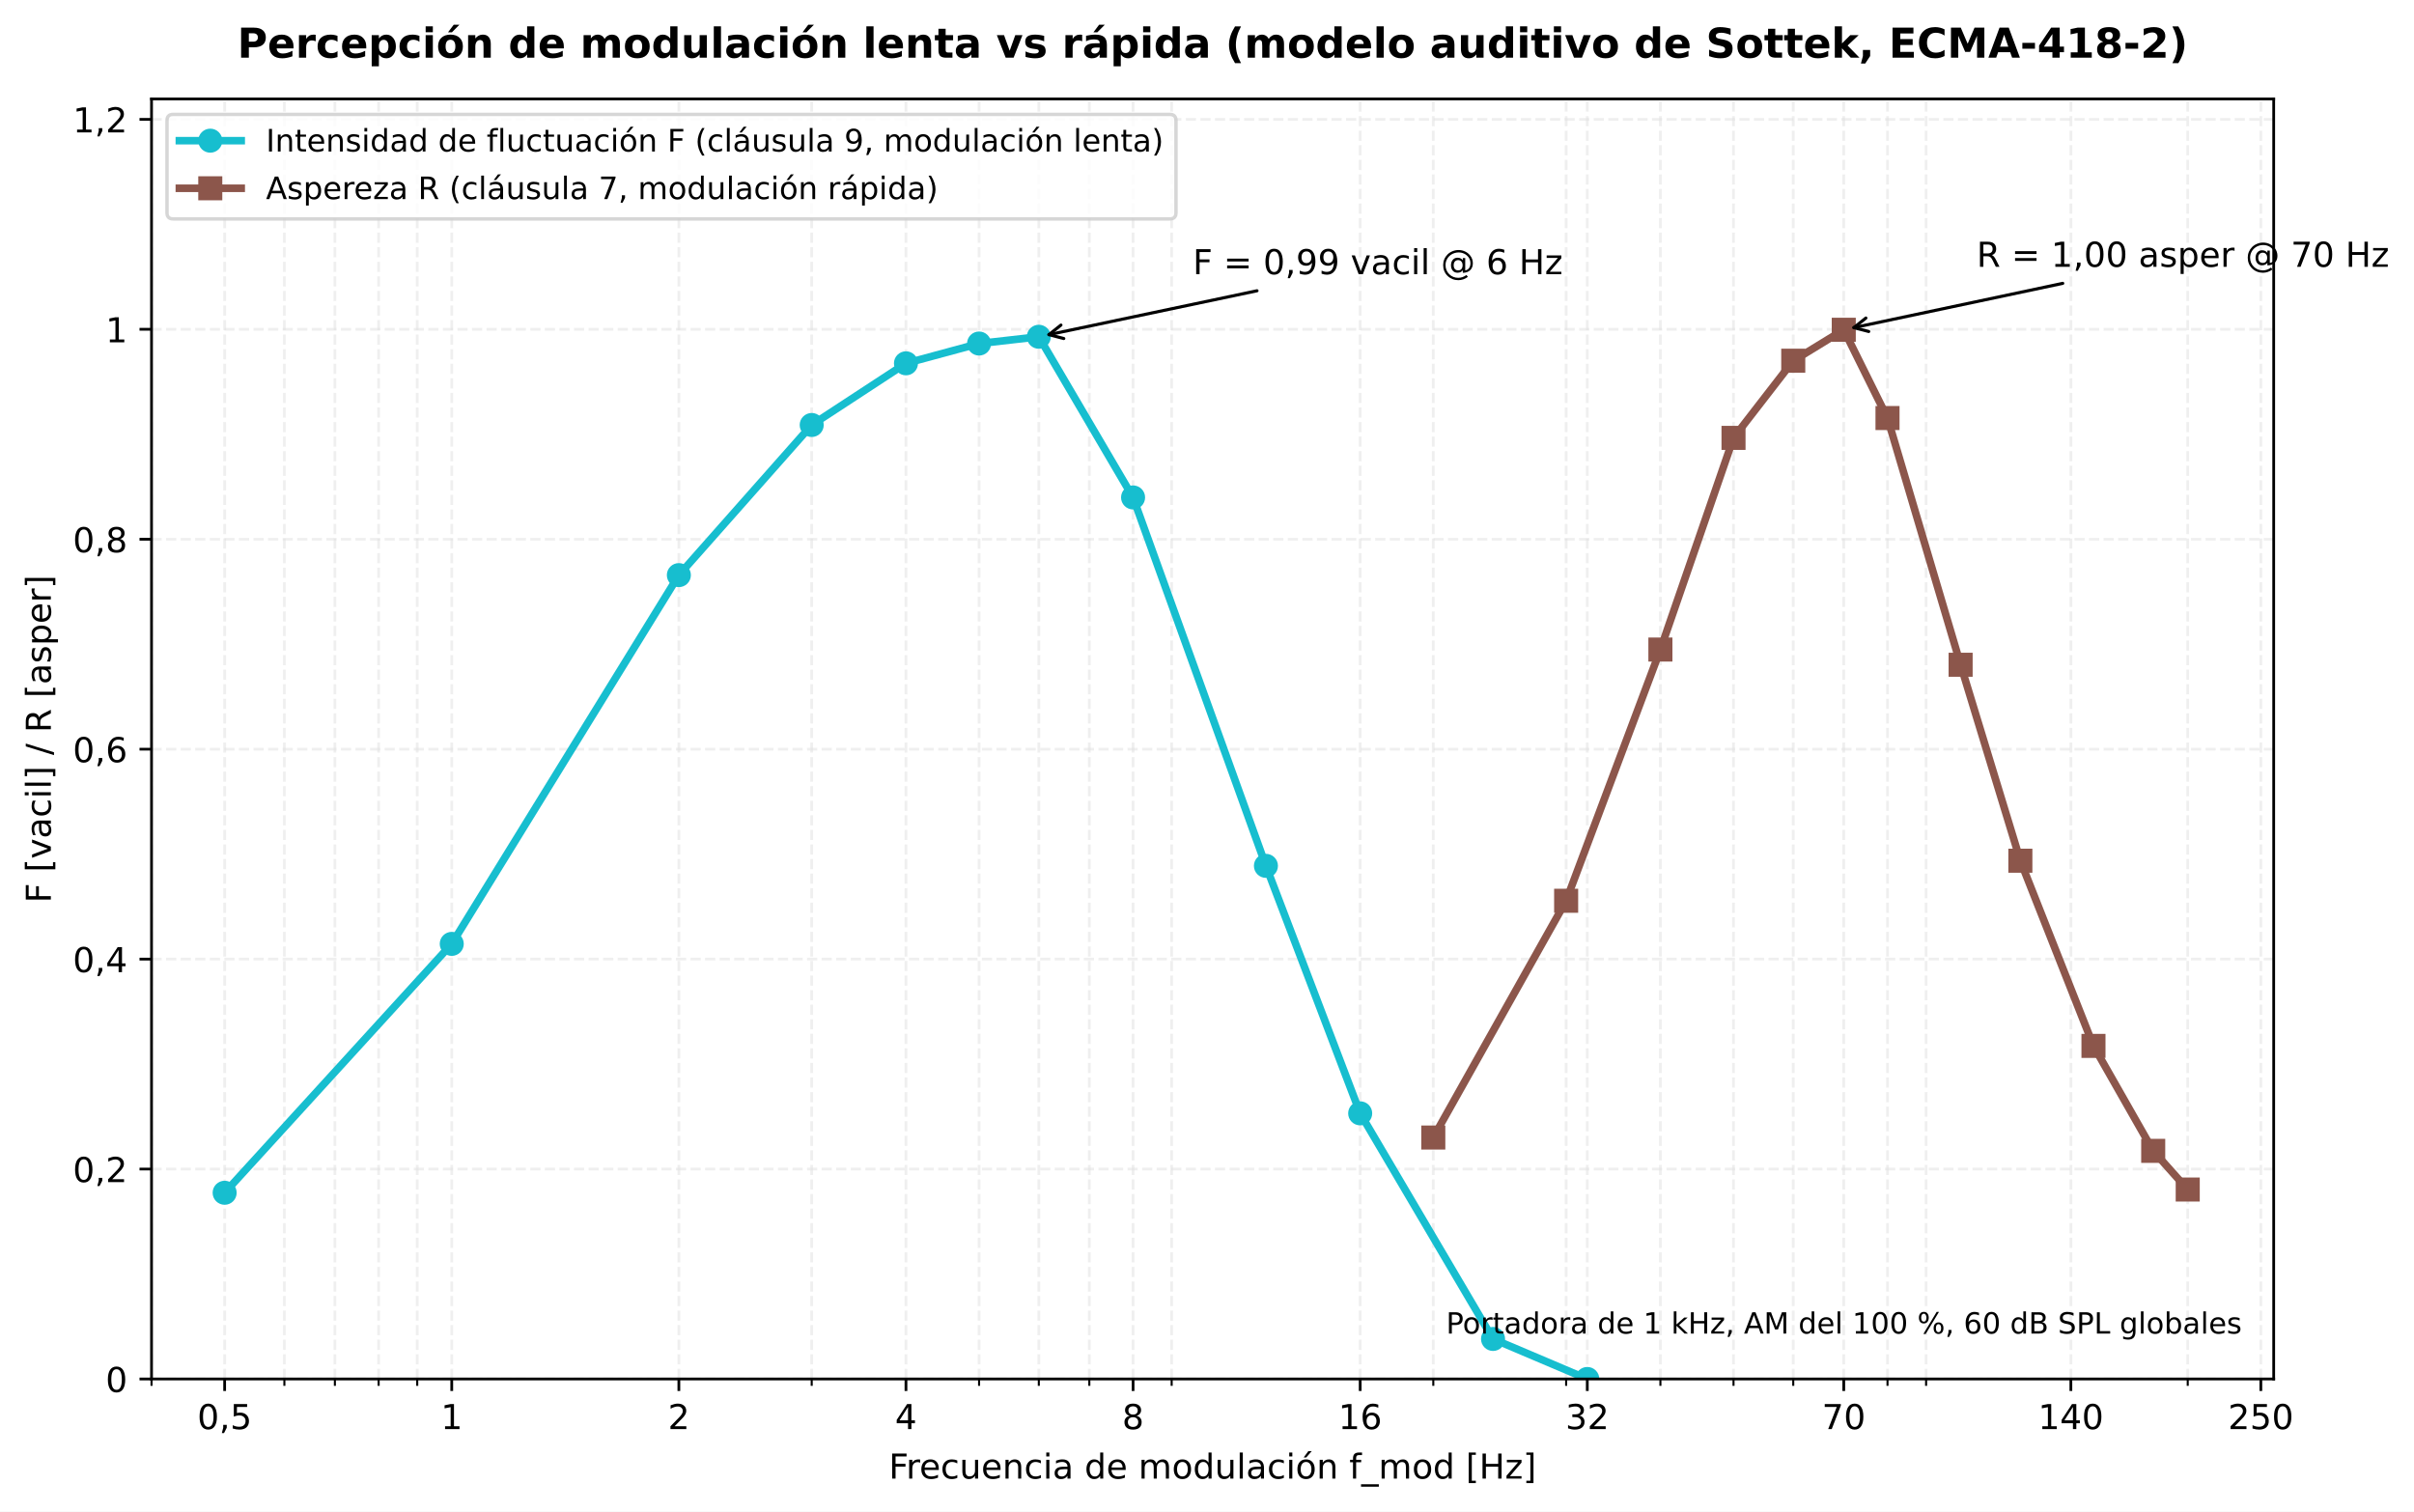
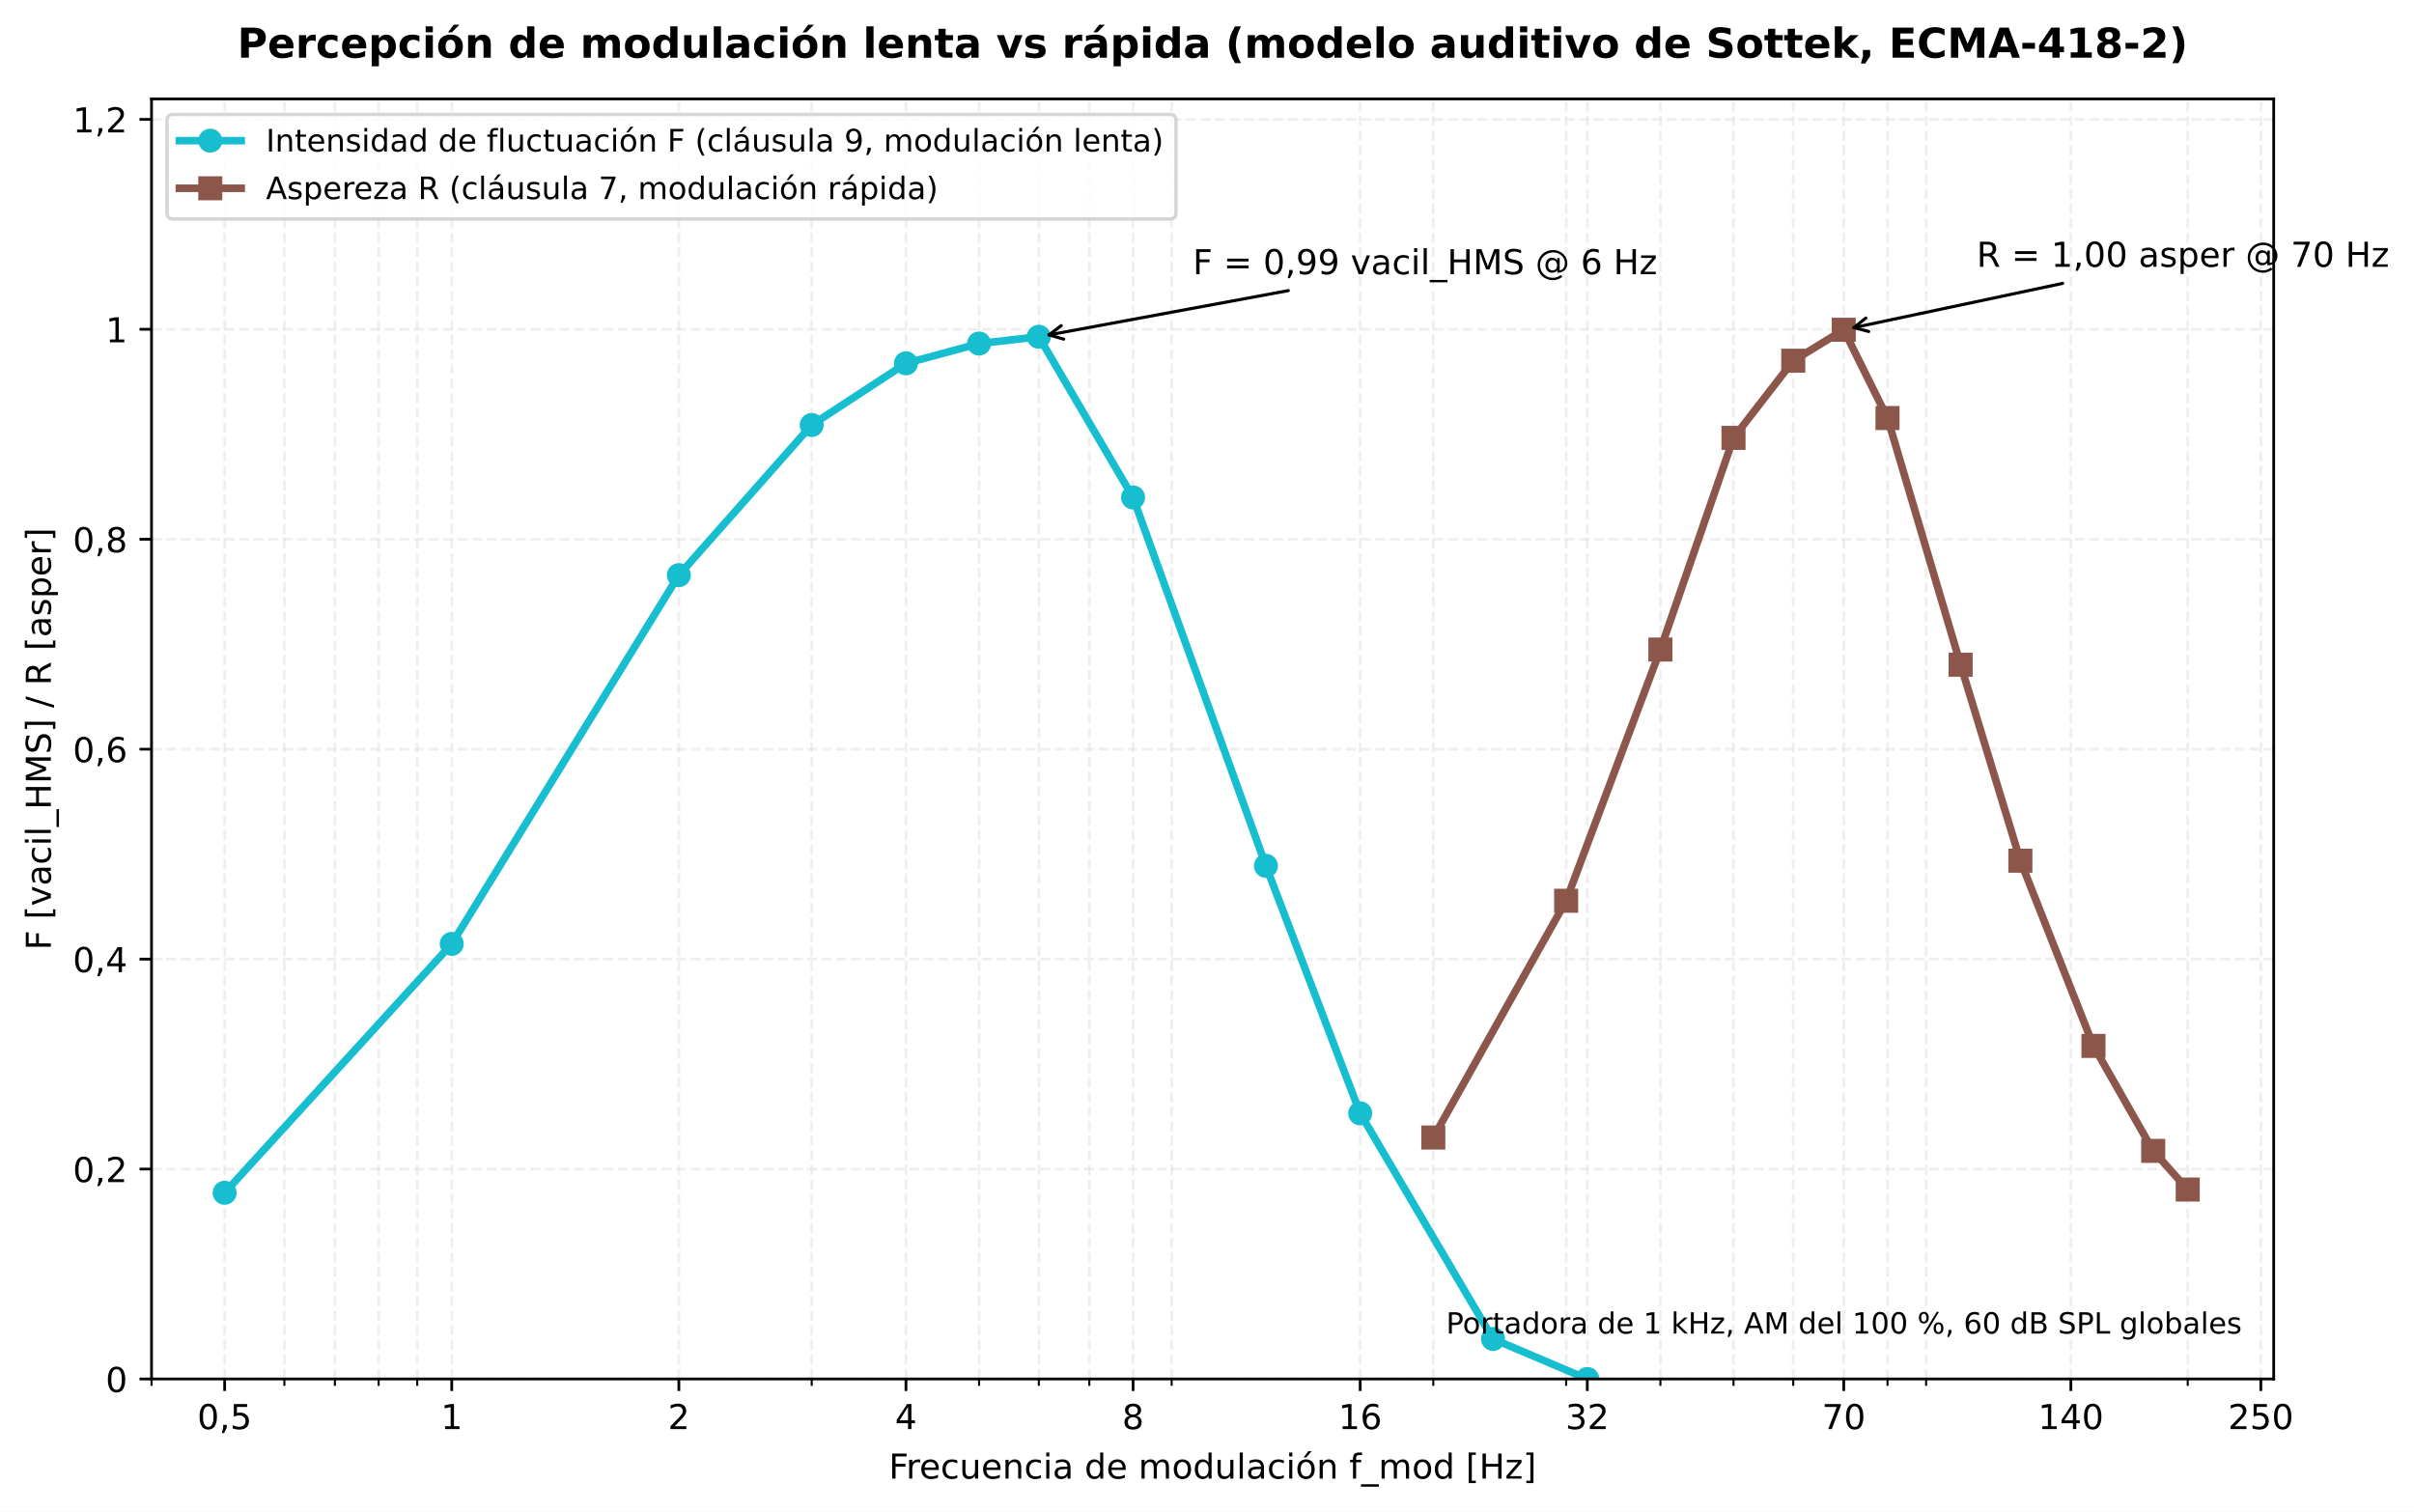
<svg xmlns="http://www.w3.org/2000/svg" xmlns:xlink="http://www.w3.org/1999/xlink" width="702.614pt" height="439.997pt" viewBox="0 0 702.614 439.997" version="1.1">
  <defs>
    <style type="text/css">*{stroke-linejoin: round; stroke-linecap: butt}</style>
  </defs>
  <g id="figure_1">
    <g id="patch_1">
      <path d="M 0 439.997  L 702.614 439.997  L 702.614 0  L 0 0  z " style="fill: #ffffff" />
    </g>
    <g id="axes_1">
      <g id="patch_2">
        <path d="M 44.104 401.396  L 661.777 401.396  L 661.777 28.798  L 44.104 28.798  z " style="fill: #ffffff" />
      </g>
      <g id="matplotlib.axis_1">
        <g id="xtick_1">
          <g id="line2d_1">
            <path d="M 65.384 401.396  L 65.384 28.798  " clip-path="url(#p15ab6aacab)" style="fill: none; stroke-dasharray: 2.96,1.28; stroke-dashoffset: 0; stroke: #e0e0e0; stroke-opacity: 0.5; stroke-width: 0.8" />
          </g>
          <g id="line2d_2">
            <defs>
              <path id="m3d27035b55" d="M 0 0  L 0 3.5  " style="stroke: #000000; stroke-width: 0.8" />
            </defs>
            <g>
              <use xlink:href="#m3d27035b55" x="65.384" y="401.396" style="stroke: #000000; stroke-width: 0.8" />
            </g>
          </g>
          <g id="text_1">
            <text style="font-size: 10px; font-family: 'DejaVu Sans', 'Bitstream Vera Sans', 'Computer Modern Sans Serif', 'Lucida Grande', 'Verdana', 'Geneva', 'Lucid', 'Arial', 'Helvetica', 'Avant Garde', sans-serif; text-anchor: middle" x="65.384" y="415.993" transform="rotate(-0 65.38387 415.9934)">0,5</text>
          </g>
        </g>
        <g id="xtick_2">
          <g id="line2d_3">
            <path d="M 131.485 401.396  L 131.485 28.798  " clip-path="url(#p15ab6aacab)" style="fill: none; stroke-dasharray: 2.96,1.28; stroke-dashoffset: 0; stroke: #e0e0e0; stroke-opacity: 0.5; stroke-width: 0.8" />
          </g>
          <g id="line2d_4">
            <g>
              <use xlink:href="#m3d27035b55" x="131.485" y="401.396" style="stroke: #000000; stroke-width: 0.8" />
            </g>
          </g>
          <g id="text_2">
            <text style="font-size: 10px; font-family: 'DejaVu Sans', 'Bitstream Vera Sans', 'Computer Modern Sans Serif', 'Lucida Grande', 'Verdana', 'Geneva', 'Lucid', 'Arial', 'Helvetica', 'Avant Garde', sans-serif; text-anchor: middle" x="131.485" y="415.993" transform="rotate(-0 131.4855 415.9934)">1</text>
          </g>
        </g>
        <g id="xtick_3">
          <g id="line2d_5">
            <path d="M 197.587 401.396  L 197.587 28.798  " clip-path="url(#p15ab6aacab)" style="fill: none; stroke-dasharray: 2.96,1.28; stroke-dashoffset: 0; stroke: #e0e0e0; stroke-opacity: 0.5; stroke-width: 0.8" />
          </g>
          <g id="line2d_6">
            <g>
              <use xlink:href="#m3d27035b55" x="197.587" y="401.396" style="stroke: #000000; stroke-width: 0.8" />
            </g>
          </g>
          <g id="text_3">
            <text style="font-size: 10px; font-family: 'DejaVu Sans', 'Bitstream Vera Sans', 'Computer Modern Sans Serif', 'Lucida Grande', 'Verdana', 'Geneva', 'Lucid', 'Arial', 'Helvetica', 'Avant Garde', sans-serif; text-anchor: middle" x="197.587" y="415.993" transform="rotate(-0 197.5871 415.9934)">2</text>
          </g>
        </g>
        <g id="xtick_4">
          <g id="line2d_7">
            <path d="M 263.689 401.396  L 263.689 28.798  " clip-path="url(#p15ab6aacab)" style="fill: none; stroke-dasharray: 2.96,1.28; stroke-dashoffset: 0; stroke: #e0e0e0; stroke-opacity: 0.5; stroke-width: 0.8" />
          </g>
          <g id="line2d_8">
            <g>
              <use xlink:href="#m3d27035b55" x="263.689" y="401.396" style="stroke: #000000; stroke-width: 0.8" />
            </g>
          </g>
          <g id="text_4">
            <text style="font-size: 10px; font-family: 'DejaVu Sans', 'Bitstream Vera Sans', 'Computer Modern Sans Serif', 'Lucida Grande', 'Verdana', 'Geneva', 'Lucid', 'Arial', 'Helvetica', 'Avant Garde', sans-serif; text-anchor: middle" x="263.689" y="415.993" transform="rotate(-0 263.6887 415.9934)">4</text>
          </g>
        </g>
        <g id="xtick_5">
          <g id="line2d_9">
            <path d="M 329.79 401.396  L 329.79 28.798  " clip-path="url(#p15ab6aacab)" style="fill: none; stroke-dasharray: 2.96,1.28; stroke-dashoffset: 0; stroke: #e0e0e0; stroke-opacity: 0.5; stroke-width: 0.8" />
          </g>
          <g id="line2d_10">
            <g>
              <use xlink:href="#m3d27035b55" x="329.79" y="401.396" style="stroke: #000000; stroke-width: 0.8" />
            </g>
          </g>
          <g id="text_5">
            <text style="font-size: 10px; font-family: 'DejaVu Sans', 'Bitstream Vera Sans', 'Computer Modern Sans Serif', 'Lucida Grande', 'Verdana', 'Geneva', 'Lucid', 'Arial', 'Helvetica', 'Avant Garde', sans-serif; text-anchor: middle" x="329.79" y="415.993" transform="rotate(-0 329.7903 415.9934)">8</text>
          </g>
        </g>
        <g id="xtick_6">
          <g id="line2d_11">
            <path d="M 395.892 401.396  L 395.892 28.798  " clip-path="url(#p15ab6aacab)" style="fill: none; stroke-dasharray: 2.96,1.28; stroke-dashoffset: 0; stroke: #e0e0e0; stroke-opacity: 0.5; stroke-width: 0.8" />
          </g>
          <g id="line2d_12">
            <g>
              <use xlink:href="#m3d27035b55" x="395.892" y="401.396" style="stroke: #000000; stroke-width: 0.8" />
            </g>
          </g>
          <g id="text_6">
            <text style="font-size: 10px; font-family: 'DejaVu Sans', 'Bitstream Vera Sans', 'Computer Modern Sans Serif', 'Lucida Grande', 'Verdana', 'Geneva', 'Lucid', 'Arial', 'Helvetica', 'Avant Garde', sans-serif; text-anchor: middle" x="395.892" y="415.993" transform="rotate(-0 395.8919 415.9934)">16</text>
          </g>
        </g>
        <g id="xtick_7">
          <g id="line2d_13">
            <path d="M 461.993 401.396  L 461.993 28.798  " clip-path="url(#p15ab6aacab)" style="fill: none; stroke-dasharray: 2.96,1.28; stroke-dashoffset: 0; stroke: #e0e0e0; stroke-opacity: 0.5; stroke-width: 0.8" />
          </g>
          <g id="line2d_14">
            <g>
              <use xlink:href="#m3d27035b55" x="461.993" y="401.396" style="stroke: #000000; stroke-width: 0.8" />
            </g>
          </g>
          <g id="text_7">
            <text style="font-size: 10px; font-family: 'DejaVu Sans', 'Bitstream Vera Sans', 'Computer Modern Sans Serif', 'Lucida Grande', 'Verdana', 'Geneva', 'Lucid', 'Arial', 'Helvetica', 'Avant Garde', sans-serif; text-anchor: middle" x="461.993" y="415.993" transform="rotate(-0 461.9935 415.9934)">32</text>
          </g>
        </g>
        <g id="xtick_8">
          <g id="line2d_15">
            <path d="M 536.641 401.396  L 536.641 28.798  " clip-path="url(#p15ab6aacab)" style="fill: none; stroke-dasharray: 2.96,1.28; stroke-dashoffset: 0; stroke: #e0e0e0; stroke-opacity: 0.5; stroke-width: 0.8" />
          </g>
          <g id="line2d_16">
            <g>
              <use xlink:href="#m3d27035b55" x="536.641" y="401.396" style="stroke: #000000; stroke-width: 0.8" />
            </g>
          </g>
          <g id="text_8">
            <text style="font-size: 10px; font-family: 'DejaVu Sans', 'Bitstream Vera Sans', 'Computer Modern Sans Serif', 'Lucida Grande', 'Verdana', 'Geneva', 'Lucid', 'Arial', 'Helvetica', 'Avant Garde', sans-serif; text-anchor: middle" x="536.641" y="415.993" transform="rotate(-0 536.6409 415.9934)">70</text>
          </g>
        </g>
        <g id="xtick_9">
          <g id="line2d_17">
            <path d="M 602.743 401.396  L 602.743 28.798  " clip-path="url(#p15ab6aacab)" style="fill: none; stroke-dasharray: 2.96,1.28; stroke-dashoffset: 0; stroke: #e0e0e0; stroke-opacity: 0.5; stroke-width: 0.8" />
          </g>
          <g id="line2d_18">
            <g>
              <use xlink:href="#m3d27035b55" x="602.743" y="401.396" style="stroke: #000000; stroke-width: 0.8" />
            </g>
          </g>
          <g id="text_9">
            <text style="font-size: 10px; font-family: 'DejaVu Sans', 'Bitstream Vera Sans', 'Computer Modern Sans Serif', 'Lucida Grande', 'Verdana', 'Geneva', 'Lucid', 'Arial', 'Helvetica', 'Avant Garde', sans-serif; text-anchor: middle" x="602.743" y="415.993" transform="rotate(-0 602.7425 415.9934)">140</text>
          </g>
        </g>
        <g id="xtick_10">
          <g id="line2d_19">
            <path d="M 658.037 401.396  L 658.037 28.798  " clip-path="url(#p15ab6aacab)" style="fill: none; stroke-dasharray: 2.96,1.28; stroke-dashoffset: 0; stroke: #e0e0e0; stroke-opacity: 0.5; stroke-width: 0.8" />
          </g>
          <g id="line2d_20">
            <g>
              <use xlink:href="#m3d27035b55" x="658.037" y="401.396" style="stroke: #000000; stroke-width: 0.8" />
            </g>
          </g>
          <g id="text_10">
            <text style="font-size: 10px; font-family: 'DejaVu Sans', 'Bitstream Vera Sans', 'Computer Modern Sans Serif', 'Lucida Grande', 'Verdana', 'Geneva', 'Lucid', 'Arial', 'Helvetica', 'Avant Garde', sans-serif; text-anchor: middle" x="658.037" y="415.993" transform="rotate(-0 658.0366 415.9934)">250</text>
          </g>
        </g>
        <g id="xtick_11">
          <g id="line2d_21">
            <path d="M 44.104 401.396  L 44.104 28.798  " clip-path="url(#p15ab6aacab)" style="fill: none; stroke-dasharray: 2.96,1.28; stroke-dashoffset: 0; stroke: #e0e0e0; stroke-opacity: 0.5; stroke-width: 0.8" />
          </g>
          <g id="line2d_22">
            <defs>
              <path id="md1b22fa4b4" d="M 0 0  L 0 2  " style="stroke: #000000; stroke-width: 0.6" />
            </defs>
            <g>
              <use xlink:href="#md1b22fa4b4" x="44.104" y="401.396" style="stroke: #000000; stroke-width: 0.6" />
            </g>
          </g>
        </g>
        <g id="xtick_12">
          <g id="line2d_23">
            <path d="M 82.771 401.396  L 82.771 28.798  " clip-path="url(#p15ab6aacab)" style="fill: none; stroke-dasharray: 2.96,1.28; stroke-dashoffset: 0; stroke: #e0e0e0; stroke-opacity: 0.5; stroke-width: 0.8" />
          </g>
          <g id="line2d_24">
            <g>
              <use xlink:href="#md1b22fa4b4" x="82.771" y="401.396" style="stroke: #000000; stroke-width: 0.6" />
            </g>
          </g>
        </g>
        <g id="xtick_13">
          <g id="line2d_25">
            <path d="M 97.471 401.396  L 97.471 28.798  " clip-path="url(#p15ab6aacab)" style="fill: none; stroke-dasharray: 2.96,1.28; stroke-dashoffset: 0; stroke: #e0e0e0; stroke-opacity: 0.5; stroke-width: 0.8" />
          </g>
          <g id="line2d_26">
            <g>
              <use xlink:href="#md1b22fa4b4" x="97.471" y="401.396" style="stroke: #000000; stroke-width: 0.6" />
            </g>
          </g>
        </g>
        <g id="xtick_14">
          <g id="line2d_27">
            <path d="M 110.206 401.396  L 110.206 28.798  " clip-path="url(#p15ab6aacab)" style="fill: none; stroke-dasharray: 2.96,1.28; stroke-dashoffset: 0; stroke: #e0e0e0; stroke-opacity: 0.5; stroke-width: 0.8" />
          </g>
          <g id="line2d_28">
            <g>
              <use xlink:href="#md1b22fa4b4" x="110.206" y="401.396" style="stroke: #000000; stroke-width: 0.6" />
            </g>
          </g>
        </g>
        <g id="xtick_15">
          <g id="line2d_29">
            <path d="M 121.438 401.396  L 121.438 28.798  " clip-path="url(#p15ab6aacab)" style="fill: none; stroke-dasharray: 2.96,1.28; stroke-dashoffset: 0; stroke: #e0e0e0; stroke-opacity: 0.5; stroke-width: 0.8" />
          </g>
          <g id="line2d_30">
            <g>
              <use xlink:href="#md1b22fa4b4" x="121.438" y="401.396" style="stroke: #000000; stroke-width: 0.6" />
            </g>
          </g>
        </g>
        <g id="xtick_16">
          <g id="line2d_31">
            <path d="M 236.254 401.396  L 236.254 28.798  " clip-path="url(#p15ab6aacab)" style="fill: none; stroke-dasharray: 2.96,1.28; stroke-dashoffset: 0; stroke: #e0e0e0; stroke-opacity: 0.5; stroke-width: 0.8" />
          </g>
          <g id="line2d_32">
            <g>
              <use xlink:href="#md1b22fa4b4" x="236.254" y="401.396" style="stroke: #000000; stroke-width: 0.6" />
            </g>
          </g>
        </g>
        <g id="xtick_17">
          <g id="line2d_33">
            <path d="M 284.969 401.396  L 284.969 28.798  " clip-path="url(#p15ab6aacab)" style="fill: none; stroke-dasharray: 2.96,1.28; stroke-dashoffset: 0; stroke: #e0e0e0; stroke-opacity: 0.5; stroke-width: 0.8" />
          </g>
          <g id="line2d_34">
            <g>
              <use xlink:href="#md1b22fa4b4" x="284.969" y="401.396" style="stroke: #000000; stroke-width: 0.6" />
            </g>
          </g>
        </g>
        <g id="xtick_18">
          <g id="line2d_35">
            <path d="M 302.356 401.396  L 302.356 28.798  " clip-path="url(#p15ab6aacab)" style="fill: none; stroke-dasharray: 2.96,1.28; stroke-dashoffset: 0; stroke: #e0e0e0; stroke-opacity: 0.5; stroke-width: 0.8" />
          </g>
          <g id="line2d_36">
            <g>
              <use xlink:href="#md1b22fa4b4" x="302.356" y="401.396" style="stroke: #000000; stroke-width: 0.6" />
            </g>
          </g>
        </g>
        <g id="xtick_19">
          <g id="line2d_37">
            <path d="M 317.056 401.396  L 317.056 28.798  " clip-path="url(#p15ab6aacab)" style="fill: none; stroke-dasharray: 2.96,1.28; stroke-dashoffset: 0; stroke: #e0e0e0; stroke-opacity: 0.5; stroke-width: 0.8" />
          </g>
          <g id="line2d_38">
            <g>
              <use xlink:href="#md1b22fa4b4" x="317.056" y="401.396" style="stroke: #000000; stroke-width: 0.6" />
            </g>
          </g>
        </g>
        <g id="xtick_20">
          <g id="line2d_39">
            <path d="M 341.023 401.396  L 341.023 28.798  " clip-path="url(#p15ab6aacab)" style="fill: none; stroke-dasharray: 2.96,1.28; stroke-dashoffset: 0; stroke: #e0e0e0; stroke-opacity: 0.5; stroke-width: 0.8" />
          </g>
          <g id="line2d_40">
            <g>
              <use xlink:href="#md1b22fa4b4" x="341.023" y="401.396" style="stroke: #000000; stroke-width: 0.6" />
            </g>
          </g>
        </g>
        <g id="xtick_21">
          <g id="line2d_41">
            <path d="M 417.172 401.396  L 417.172 28.798  " clip-path="url(#p15ab6aacab)" style="fill: none; stroke-dasharray: 2.96,1.28; stroke-dashoffset: 0; stroke: #e0e0e0; stroke-opacity: 0.5; stroke-width: 0.8" />
          </g>
          <g id="line2d_42">
            <g>
              <use xlink:href="#md1b22fa4b4" x="417.172" y="401.396" style="stroke: #000000; stroke-width: 0.6" />
            </g>
          </g>
        </g>
        <g id="xtick_22">
          <g id="line2d_43">
            <path d="M 455.839 401.396  L 455.839 28.798  " clip-path="url(#p15ab6aacab)" style="fill: none; stroke-dasharray: 2.96,1.28; stroke-dashoffset: 0; stroke: #e0e0e0; stroke-opacity: 0.5; stroke-width: 0.8" />
          </g>
          <g id="line2d_44">
            <g>
              <use xlink:href="#md1b22fa4b4" x="455.839" y="401.396" style="stroke: #000000; stroke-width: 0.6" />
            </g>
          </g>
        </g>
        <g id="xtick_23">
          <g id="line2d_45">
            <path d="M 483.273 401.396  L 483.273 28.798  " clip-path="url(#p15ab6aacab)" style="fill: none; stroke-dasharray: 2.96,1.28; stroke-dashoffset: 0; stroke: #e0e0e0; stroke-opacity: 0.5; stroke-width: 0.8" />
          </g>
          <g id="line2d_46">
            <g>
              <use xlink:href="#md1b22fa4b4" x="483.273" y="401.396" style="stroke: #000000; stroke-width: 0.6" />
            </g>
          </g>
        </g>
        <g id="xtick_24">
          <g id="line2d_47">
            <path d="M 504.553 401.396  L 504.553 28.798  " clip-path="url(#p15ab6aacab)" style="fill: none; stroke-dasharray: 2.96,1.28; stroke-dashoffset: 0; stroke: #e0e0e0; stroke-opacity: 0.5; stroke-width: 0.8" />
          </g>
          <g id="line2d_48">
            <g>
              <use xlink:href="#md1b22fa4b4" x="504.553" y="401.396" style="stroke: #000000; stroke-width: 0.6" />
            </g>
          </g>
        </g>
        <g id="xtick_25">
          <g id="line2d_49">
            <path d="M 521.94 401.396  L 521.94 28.798  " clip-path="url(#p15ab6aacab)" style="fill: none; stroke-dasharray: 2.96,1.28; stroke-dashoffset: 0; stroke: #e0e0e0; stroke-opacity: 0.5; stroke-width: 0.8" />
          </g>
          <g id="line2d_50">
            <g>
              <use xlink:href="#md1b22fa4b4" x="521.94" y="401.396" style="stroke: #000000; stroke-width: 0.6" />
            </g>
          </g>
        </g>
        <g id="xtick_26">
          <g id="line2d_51">
            <path d="M 549.375 401.396  L 549.375 28.798  " clip-path="url(#p15ab6aacab)" style="fill: none; stroke-dasharray: 2.96,1.28; stroke-dashoffset: 0; stroke: #e0e0e0; stroke-opacity: 0.5; stroke-width: 0.8" />
          </g>
          <g id="line2d_52">
            <g>
              <use xlink:href="#md1b22fa4b4" x="549.375" y="401.396" style="stroke: #000000; stroke-width: 0.6" />
            </g>
          </g>
        </g>
        <g id="xtick_27">
          <g id="line2d_53">
            <path d="M 560.607 401.396  L 560.607 28.798  " clip-path="url(#p15ab6aacab)" style="fill: none; stroke-dasharray: 2.96,1.28; stroke-dashoffset: 0; stroke: #e0e0e0; stroke-opacity: 0.5; stroke-width: 0.8" />
          </g>
          <g id="line2d_54">
            <g>
              <use xlink:href="#md1b22fa4b4" x="560.607" y="401.396" style="stroke: #000000; stroke-width: 0.6" />
            </g>
          </g>
        </g>
        <g id="xtick_28">
          <g id="line2d_55">
            <path d="M 636.757 401.396  L 636.757 28.798  " clip-path="url(#p15ab6aacab)" style="fill: none; stroke-dasharray: 2.96,1.28; stroke-dashoffset: 0; stroke: #e0e0e0; stroke-opacity: 0.5; stroke-width: 0.8" />
          </g>
          <g id="line2d_56">
            <g>
              <use xlink:href="#md1b22fa4b4" x="636.757" y="401.396" style="stroke: #000000; stroke-width: 0.6" />
            </g>
          </g>
        </g>
        <g id="text_11">
          <text style="font-size: 10px; font-family: 'DejaVu Sans', 'Bitstream Vera Sans', 'Computer Modern Sans Serif', 'Lucida Grande', 'Verdana', 'Geneva', 'Lucid', 'Arial', 'Helvetica', 'Avant Garde', sans-serif; text-anchor: middle" x="352.94" y="430.394" transform="rotate(-0 352.9404 430.3942)">Frecuencia de modulación f_mod [Hz]</text>
        </g>
      </g>
      <g id="matplotlib.axis_2">
        <g id="ytick_1">
          <g id="line2d_57">
            <path d="M 44.104 401.396  L 661.777 401.396  " clip-path="url(#p15ab6aacab)" style="fill: none; stroke-dasharray: 2.96,1.28; stroke-dashoffset: 0; stroke: #e0e0e0; stroke-opacity: 0.5; stroke-width: 0.8" />
          </g>
          <g id="line2d_58">
            <defs>
              <path id="mef640d9f3a" d="M 0 0  L -3.5 0  " style="stroke: #000000; stroke-width: 0.8" />
            </defs>
            <g>
              <use xlink:href="#mef640d9f3a" x="44.104" y="401.396" style="stroke: #000000; stroke-width: 0.8" />
            </g>
          </g>
          <g id="text_12">
            <text style="font-size: 10px; font-family: 'DejaVu Sans', 'Bitstream Vera Sans', 'Computer Modern Sans Serif', 'Lucida Grande', 'Verdana', 'Geneva', 'Lucid', 'Arial', 'Helvetica', 'Avant Garde', sans-serif; text-anchor: end" x="37.104" y="405.195" transform="rotate(-0 37.10391 405.1946)">0</text>
          </g>
        </g>
        <g id="ytick_2">
          <g id="line2d_59">
            <path d="M 44.104 340.287  L 661.777 340.287  " clip-path="url(#p15ab6aacab)" style="fill: none; stroke-dasharray: 2.96,1.28; stroke-dashoffset: 0; stroke: #e0e0e0; stroke-opacity: 0.5; stroke-width: 0.8" />
          </g>
          <g id="line2d_60">
            <g>
              <use xlink:href="#mef640d9f3a" x="44.104" y="340.287" style="stroke: #000000; stroke-width: 0.8" />
            </g>
          </g>
          <g id="text_13">
            <text style="font-size: 10px; font-family: 'DejaVu Sans', 'Bitstream Vera Sans', 'Computer Modern Sans Serif', 'Lucida Grande', 'Verdana', 'Geneva', 'Lucid', 'Arial', 'Helvetica', 'Avant Garde', sans-serif; text-anchor: end" x="37.104" y="344.086" transform="rotate(-0 37.10391 344.0858)">0,2</text>
          </g>
        </g>
        <g id="ytick_3">
          <g id="line2d_61">
            <path d="M 44.104 279.178  L 661.777 279.178  " clip-path="url(#p15ab6aacab)" style="fill: none; stroke-dasharray: 2.96,1.28; stroke-dashoffset: 0; stroke: #e0e0e0; stroke-opacity: 0.5; stroke-width: 0.8" />
          </g>
          <g id="line2d_62">
            <g>
              <use xlink:href="#mef640d9f3a" x="44.104" y="279.178" style="stroke: #000000; stroke-width: 0.8" />
            </g>
          </g>
          <g id="text_14">
            <text style="font-size: 10px; font-family: 'DejaVu Sans', 'Bitstream Vera Sans', 'Computer Modern Sans Serif', 'Lucida Grande', 'Verdana', 'Geneva', 'Lucid', 'Arial', 'Helvetica', 'Avant Garde', sans-serif; text-anchor: end" x="37.104" y="282.977" transform="rotate(-0 37.10391 282.9771)">0,4</text>
          </g>
        </g>
        <g id="ytick_4">
          <g id="line2d_63">
            <path d="M 44.104 218.069  L 661.777 218.069  " clip-path="url(#p15ab6aacab)" style="fill: none; stroke-dasharray: 2.96,1.28; stroke-dashoffset: 0; stroke: #e0e0e0; stroke-opacity: 0.5; stroke-width: 0.8" />
          </g>
          <g id="line2d_64">
            <g>
              <use xlink:href="#mef640d9f3a" x="44.104" y="218.069" style="stroke: #000000; stroke-width: 0.8" />
            </g>
          </g>
          <g id="text_15">
            <text style="font-size: 10px; font-family: 'DejaVu Sans', 'Bitstream Vera Sans', 'Computer Modern Sans Serif', 'Lucida Grande', 'Verdana', 'Geneva', 'Lucid', 'Arial', 'Helvetica', 'Avant Garde', sans-serif; text-anchor: end" x="37.104" y="221.868" transform="rotate(-0 37.10391 221.8683)">0,6</text>
          </g>
        </g>
        <g id="ytick_5">
          <g id="line2d_65">
            <path d="M 44.104 156.961  L 661.777 156.961  " clip-path="url(#p15ab6aacab)" style="fill: none; stroke-dasharray: 2.96,1.28; stroke-dashoffset: 0; stroke: #e0e0e0; stroke-opacity: 0.5; stroke-width: 0.8" />
          </g>
          <g id="line2d_66">
            <g>
              <use xlink:href="#mef640d9f3a" x="44.104" y="156.961" style="stroke: #000000; stroke-width: 0.8" />
            </g>
          </g>
          <g id="text_16">
            <text style="font-size: 10px; font-family: 'DejaVu Sans', 'Bitstream Vera Sans', 'Computer Modern Sans Serif', 'Lucida Grande', 'Verdana', 'Geneva', 'Lucid', 'Arial', 'Helvetica', 'Avant Garde', sans-serif; text-anchor: end" x="37.104" y="160.76" transform="rotate(-0 37.10391 160.7595)">0,8</text>
          </g>
        </g>
        <g id="ytick_6">
          <g id="line2d_67">
            <path d="M 44.104 95.852  L 661.777 95.852  " clip-path="url(#p15ab6aacab)" style="fill: none; stroke-dasharray: 2.96,1.28; stroke-dashoffset: 0; stroke: #e0e0e0; stroke-opacity: 0.5; stroke-width: 0.8" />
          </g>
          <g id="line2d_68">
            <g>
              <use xlink:href="#mef640d9f3a" x="44.104" y="95.852" style="stroke: #000000; stroke-width: 0.8" />
            </g>
          </g>
          <g id="text_17">
            <text style="font-size: 10px; font-family: 'DejaVu Sans', 'Bitstream Vera Sans', 'Computer Modern Sans Serif', 'Lucida Grande', 'Verdana', 'Geneva', 'Lucid', 'Arial', 'Helvetica', 'Avant Garde', sans-serif; text-anchor: end" x="37.104" y="99.651" transform="rotate(-0 37.10391 99.65077)">1</text>
          </g>
        </g>
        <g id="ytick_7">
          <g id="line2d_69">
            <path d="M 44.104 34.743  L 661.777 34.743  " clip-path="url(#p15ab6aacab)" style="fill: none; stroke-dasharray: 2.96,1.28; stroke-dashoffset: 0; stroke: #e0e0e0; stroke-opacity: 0.5; stroke-width: 0.8" />
          </g>
          <g id="line2d_70">
            <g>
              <use xlink:href="#mef640d9f3a" x="44.104" y="34.743" style="stroke: #000000; stroke-width: 0.8" />
            </g>
          </g>
          <g id="text_18">
            <text style="font-size: 10px; font-family: 'DejaVu Sans', 'Bitstream Vera Sans', 'Computer Modern Sans Serif', 'Lucida Grande', 'Verdana', 'Geneva', 'Lucid', 'Arial', 'Helvetica', 'Avant Garde', sans-serif; text-anchor: end" x="37.104" y="38.542" transform="rotate(-0 37.10391 38.54201)">1,2</text>
          </g>
        </g>
        <g id="text_19">
-           <text style="font-size: 10px; font-family: 'DejaVu Sans', 'Bitstream Vera Sans', 'Computer Modern Sans Serif', 'Lucida Grande', 'Verdana', 'Geneva', 'Lucid', 'Arial', 'Helvetica', 'Avant Garde', sans-serif; text-anchor: middle" x="14.798" y="215.097" transform="rotate(-90 14.79844 215.097)">F [vacil] / R [asper]</text>
+           <text style="font-size: 10px; font-family: 'DejaVu Sans', 'Bitstream Vera Sans', 'Computer Modern Sans Serif', 'Lucida Grande', 'Verdana', 'Geneva', 'Lucid', 'Arial', 'Helvetica', 'Avant Garde', sans-serif; text-anchor: middle" x="14.798" y="215.097" transform="rotate(-90 14.79844 215.097)">F [vacil_HMS] / R [asper]</text>
        </g>
      </g>
      <g id="line2d_71">
        <path d="M 65.384 347.195  L 131.485 274.745  L 197.587 167.405  L 236.254 123.707  L 263.689 105.755  L 284.969 99.996  L 302.356 98.026  L 329.79 144.797  L 368.457 252.033  L 395.892 324.076  L 434.559 389.745  L 461.993 401.396  " clip-path="url(#p15ab6aacab)" style="fill: none; stroke: #17becf; stroke-width: 2.2; stroke-linecap: square" />
        <defs>
          <path id="m5153f2ed65" d="M 0 3  C 0.796 3 1.559 2.684 2.121 2.121  C 2.684 1.559 3 0.796 3 0  C 3 -0.796 2.684 -1.559 2.121 -2.121  C 1.559 -2.684 0.796 -3 0 -3  C -0.796 -3 -1.559 -2.684 -2.121 -2.121  C -2.684 -1.559 -3 -0.796 -3 0  C -3 0.796 -2.684 1.559 -2.121 2.121  C -1.559 2.684 -0.796 3 0 3  z " style="stroke: #17becf" />
        </defs>
        <g clip-path="url(#p15ab6aacab)">
          <use xlink:href="#m5153f2ed65" x="65.384" y="347.195" style="fill: #17becf; stroke: #17becf" />
          <use xlink:href="#m5153f2ed65" x="131.485" y="274.745" style="fill: #17becf; stroke: #17becf" />
          <use xlink:href="#m5153f2ed65" x="197.587" y="167.405" style="fill: #17becf; stroke: #17becf" />
          <use xlink:href="#m5153f2ed65" x="236.254" y="123.707" style="fill: #17becf; stroke: #17becf" />
          <use xlink:href="#m5153f2ed65" x="263.689" y="105.755" style="fill: #17becf; stroke: #17becf" />
          <use xlink:href="#m5153f2ed65" x="284.969" y="99.996" style="fill: #17becf; stroke: #17becf" />
          <use xlink:href="#m5153f2ed65" x="302.356" y="98.026" style="fill: #17becf; stroke: #17becf" />
          <use xlink:href="#m5153f2ed65" x="329.79" y="144.797" style="fill: #17becf; stroke: #17becf" />
          <use xlink:href="#m5153f2ed65" x="368.457" y="252.033" style="fill: #17becf; stroke: #17becf" />
          <use xlink:href="#m5153f2ed65" x="395.892" y="324.076" style="fill: #17becf; stroke: #17becf" />
          <use xlink:href="#m5153f2ed65" x="434.559" y="389.745" style="fill: #17becf; stroke: #17becf" />
          <use xlink:href="#m5153f2ed65" x="461.993" y="401.396" style="fill: #17becf; stroke: #17becf" />
        </g>
      </g>
      <g id="line2d_72">
        <path d="M 417.172 331.115  L 455.839 262.198  L 483.273 189.071  L 504.553 127.459  L 521.94 104.997  L 536.641 95.988  L 549.375 121.682  L 570.655 193.497  L 588.042 250.54  L 609.322 304.443  L 626.709 334.995  L 636.757 346.252  " clip-path="url(#p15ab6aacab)" style="fill: none; stroke: #8c564b; stroke-width: 2.2; stroke-linecap: square" />
        <defs>
          <path id="mc491cc9a0c" d="M -3 3  L 3 3  L 3 -3  L -3 -3  z " style="stroke: #8c564b; stroke-linejoin: miter" />
        </defs>
        <g clip-path="url(#p15ab6aacab)">
          <use xlink:href="#mc491cc9a0c" x="417.172" y="331.115" style="fill: #8c564b; stroke: #8c564b; stroke-linejoin: miter" />
          <use xlink:href="#mc491cc9a0c" x="455.839" y="262.198" style="fill: #8c564b; stroke: #8c564b; stroke-linejoin: miter" />
          <use xlink:href="#mc491cc9a0c" x="483.273" y="189.071" style="fill: #8c564b; stroke: #8c564b; stroke-linejoin: miter" />
          <use xlink:href="#mc491cc9a0c" x="504.553" y="127.459" style="fill: #8c564b; stroke: #8c564b; stroke-linejoin: miter" />
          <use xlink:href="#mc491cc9a0c" x="521.94" y="104.997" style="fill: #8c564b; stroke: #8c564b; stroke-linejoin: miter" />
          <use xlink:href="#mc491cc9a0c" x="536.641" y="95.988" style="fill: #8c564b; stroke: #8c564b; stroke-linejoin: miter" />
          <use xlink:href="#mc491cc9a0c" x="549.375" y="121.682" style="fill: #8c564b; stroke: #8c564b; stroke-linejoin: miter" />
          <use xlink:href="#mc491cc9a0c" x="570.655" y="193.497" style="fill: #8c564b; stroke: #8c564b; stroke-linejoin: miter" />
          <use xlink:href="#mc491cc9a0c" x="588.042" y="250.54" style="fill: #8c564b; stroke: #8c564b; stroke-linejoin: miter" />
          <use xlink:href="#mc491cc9a0c" x="609.322" y="304.443" style="fill: #8c564b; stroke: #8c564b; stroke-linejoin: miter" />
          <use xlink:href="#mc491cc9a0c" x="626.709" y="334.995" style="fill: #8c564b; stroke: #8c564b; stroke-linejoin: miter" />
          <use xlink:href="#mc491cc9a0c" x="636.757" y="346.252" style="fill: #8c564b; stroke: #8c564b; stroke-linejoin: miter" />
        </g>
      </g>
      <g id="patch_3">
        <path d="M 44.104 401.396  L 44.104 28.798  " style="fill: none; stroke: #000000; stroke-width: 0.8; stroke-linejoin: miter; stroke-linecap: square" />
      </g>
      <g id="patch_4">
        <path d="M 661.777 401.396  L 661.777 28.798  " style="fill: none; stroke: #000000; stroke-width: 0.8; stroke-linejoin: miter; stroke-linecap: square" />
      </g>
      <g id="patch_5">
        <path d="M 44.104 401.396  L 661.777 401.396  " style="fill: none; stroke: #000000; stroke-width: 0.8; stroke-linejoin: miter; stroke-linecap: square" />
      </g>
      <g id="patch_6">
        <path d="M 44.104 28.798  L 661.777 28.798  " style="fill: none; stroke: #000000; stroke-width: 0.8; stroke-linejoin: miter; stroke-linecap: square" />
      </g>
      <g id="patch_7">
-         <path d="M 365.862 84.639  Q 335.088 91.126 305.298 97.406  " style="fill: none; stroke: #000000; stroke-width: 0.9; stroke-linecap: round" />
-         <path d="M 309.624 98.538  L 305.298 97.406  L 308.799 94.624  " style="fill: none; stroke: #000000; stroke-width: 0.9; stroke-linecap: round" />
+         <path d="M 374.966 84.591  Q 339.642 91.127 305.308 97.48  " style="fill: none; stroke: #000000; stroke-width: 0.9; stroke-linecap: round" />
+         <path d="M 309.605 98.719  L 305.308 97.48  L 308.878 94.785  " style="fill: none; stroke: #000000; stroke-width: 0.9; stroke-linecap: round" />
      </g>
      <g id="text_20">
-         <text style="font-size: 10px; font-family: 'DejaVu Sans', 'Bitstream Vera Sans', 'Computer Modern Sans Serif', 'Lucida Grande', 'Verdana', 'Geneva', 'Lucid', 'Arial', 'Helvetica', 'Avant Garde', sans-serif; text-anchor: start" x="347.177" y="79.824" transform="rotate(-0 347.1773 79.82383)">F = 0,99 vacil @ 6 Hz</text>
+         <text style="font-size: 10px; font-family: 'DejaVu Sans', 'Bitstream Vera Sans', 'Computer Modern Sans Serif', 'Lucida Grande', 'Verdana', 'Geneva', 'Lucid', 'Arial', 'Helvetica', 'Avant Garde', sans-serif; text-anchor: start" x="347.177" y="79.824" transform="rotate(-0 347.1773 79.82383)">F = 0,99 vacil_HMS @ 6 Hz</text>
      </g>
      <g id="patch_8">
        <path d="M 600.38 82.479  Q 569.489 89.026 539.582 95.365  " style="fill: none; stroke: #000000; stroke-width: 0.9; stroke-linecap: round" />
        <path d="M 543.91 96.492  L 539.582 95.365  L 543.081 92.579  " style="fill: none; stroke: #000000; stroke-width: 0.9; stroke-linecap: round" />
      </g>
      <g id="text_21">
        <text style="font-size: 10px; font-family: 'DejaVu Sans', 'Bitstream Vera Sans', 'Computer Modern Sans Serif', 'Lucida Grande', 'Verdana', 'Geneva', 'Lucid', 'Arial', 'Helvetica', 'Avant Garde', sans-serif; text-anchor: start" x="575.308" y="77.663" transform="rotate(-0 575.3079 77.66339)">R = 1,00 asper @ 70 Hz</text>
      </g>
      <g id="text_22">
        <text style="font-size: 8.5px; font-family: 'DejaVu Sans', 'Bitstream Vera Sans', 'Computer Modern Sans Serif', 'Lucida Grande', 'Verdana', 'Geneva', 'Lucid', 'Arial', 'Helvetica', 'Avant Garde', sans-serif; text-anchor: end" x="652.512" y="388.176" transform="rotate(-0 652.5117 388.1759)">Portadora de 1 kHz, AM del 100 %, 60 dB SPL globales</text>
      </g>
      <g id="text_23">
        <text style="font-weight: 700; font-size: 12px; font-family: 'DejaVu Sans', 'Bitstream Vera Sans', 'Computer Modern Sans Serif', 'Lucida Grande', 'Verdana', 'Geneva', 'Lucid', 'Arial', 'Helvetica', 'Avant Garde', sans-serif; text-anchor: middle" x="352.94" y="16.798" transform="rotate(-0 352.9404 16.79812)">Percepción de modulación lenta vs rápida (modelo auditivo de Sottek, ECMA-418-2)</text>
      </g>
      <g id="legend_1">
        <g id="patch_9">
          <path d="M 50.404 63.72  L 340.478 63.72  Q 342.278 63.72 342.278 61.92  L 342.278 35.098  Q 342.278 33.298 340.478 33.298  L 50.404 33.298  Q 48.604 33.298 48.604 35.098  L 48.604 61.92  Q 48.604 63.72 50.404 63.72  z " style="fill: #ffffff; opacity: 0.8; stroke: #cccccc; stroke-linejoin: miter" />
        </g>
        <g id="line2d_73">
          <path d="M 52.204 40.947  L 61.204 40.947  L 70.204 40.947  " style="fill: none; stroke: #17becf; stroke-width: 2.2; stroke-linecap: square" />
          <g>
            <use xlink:href="#m5153f2ed65" x="61.204" y="40.947" style="fill: #17becf; stroke: #17becf" />
          </g>
        </g>
        <g id="text_24">
          <text style="font-size: 9px; font-family: 'DejaVu Sans', 'Bitstream Vera Sans', 'Computer Modern Sans Serif', 'Lucida Grande', 'Verdana', 'Geneva', 'Lucid', 'Arial', 'Helvetica', 'Avant Garde', sans-serif; text-anchor: start" x="77.404" y="44.097" transform="rotate(-0 77.40391 44.09672)">Intensidad de fluctuación F (cláusula 9, modulación lenta)</text>
        </g>
        <g id="line2d_74">
          <path d="M 52.204 54.807  L 61.204 54.807  L 70.204 54.807  " style="fill: none; stroke: #8c564b; stroke-width: 2.2; stroke-linecap: square" />
          <g>
            <use xlink:href="#mc491cc9a0c" x="61.204" y="54.807" style="fill: #8c564b; stroke: #8c564b; stroke-linejoin: miter" />
          </g>
        </g>
        <g id="text_25">
          <text style="font-size: 9px; font-family: 'DejaVu Sans', 'Bitstream Vera Sans', 'Computer Modern Sans Serif', 'Lucida Grande', 'Verdana', 'Geneva', 'Lucid', 'Arial', 'Helvetica', 'Avant Garde', sans-serif; text-anchor: start" x="77.404" y="57.957" transform="rotate(-0 77.40391 57.95742)">Aspereza R (cláusula 7, modulación rápida)</text>
        </g>
      </g>
    </g>
  </g>
  <defs>
    <clipPath id="p15ab6aacab">
      <rect x="44.104" y="28.798" width="617.673" height="372.598" />
    </clipPath>
  </defs>
</svg>
